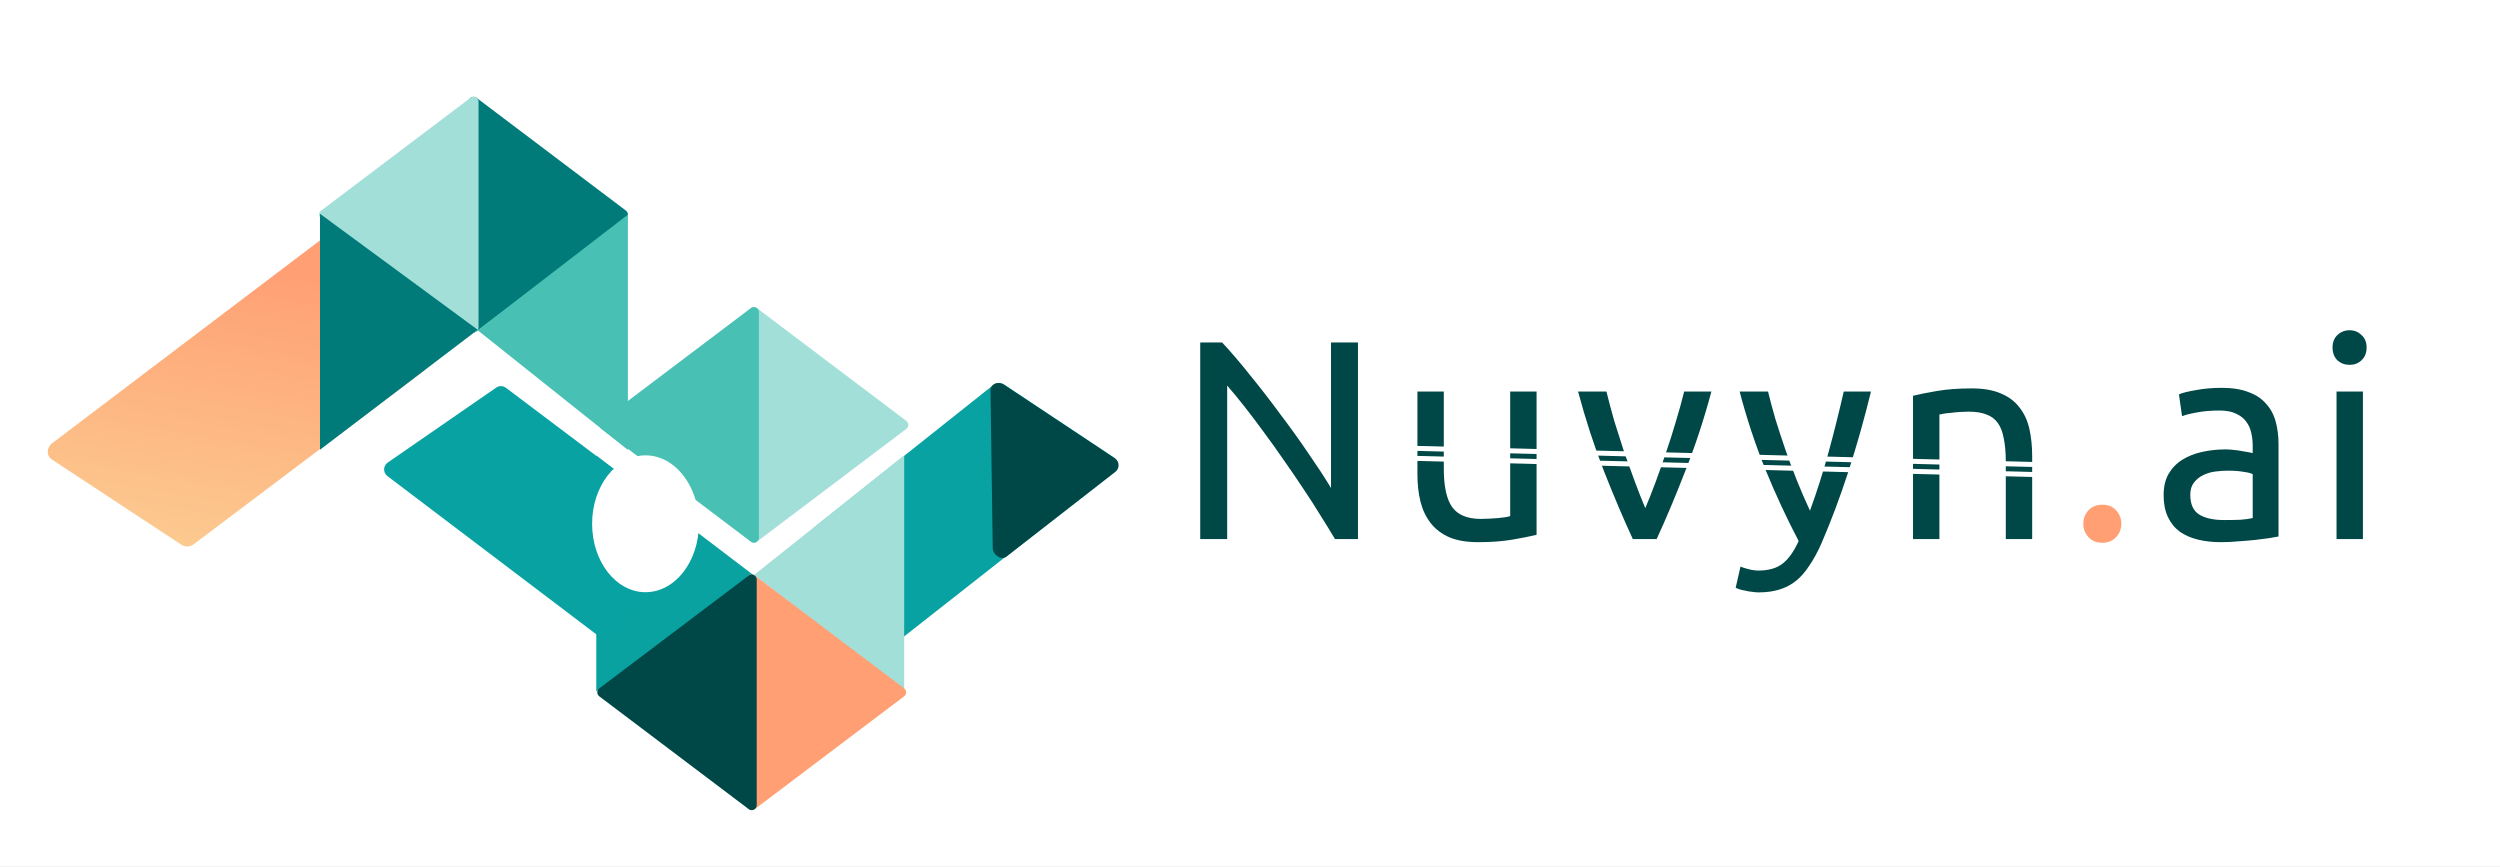
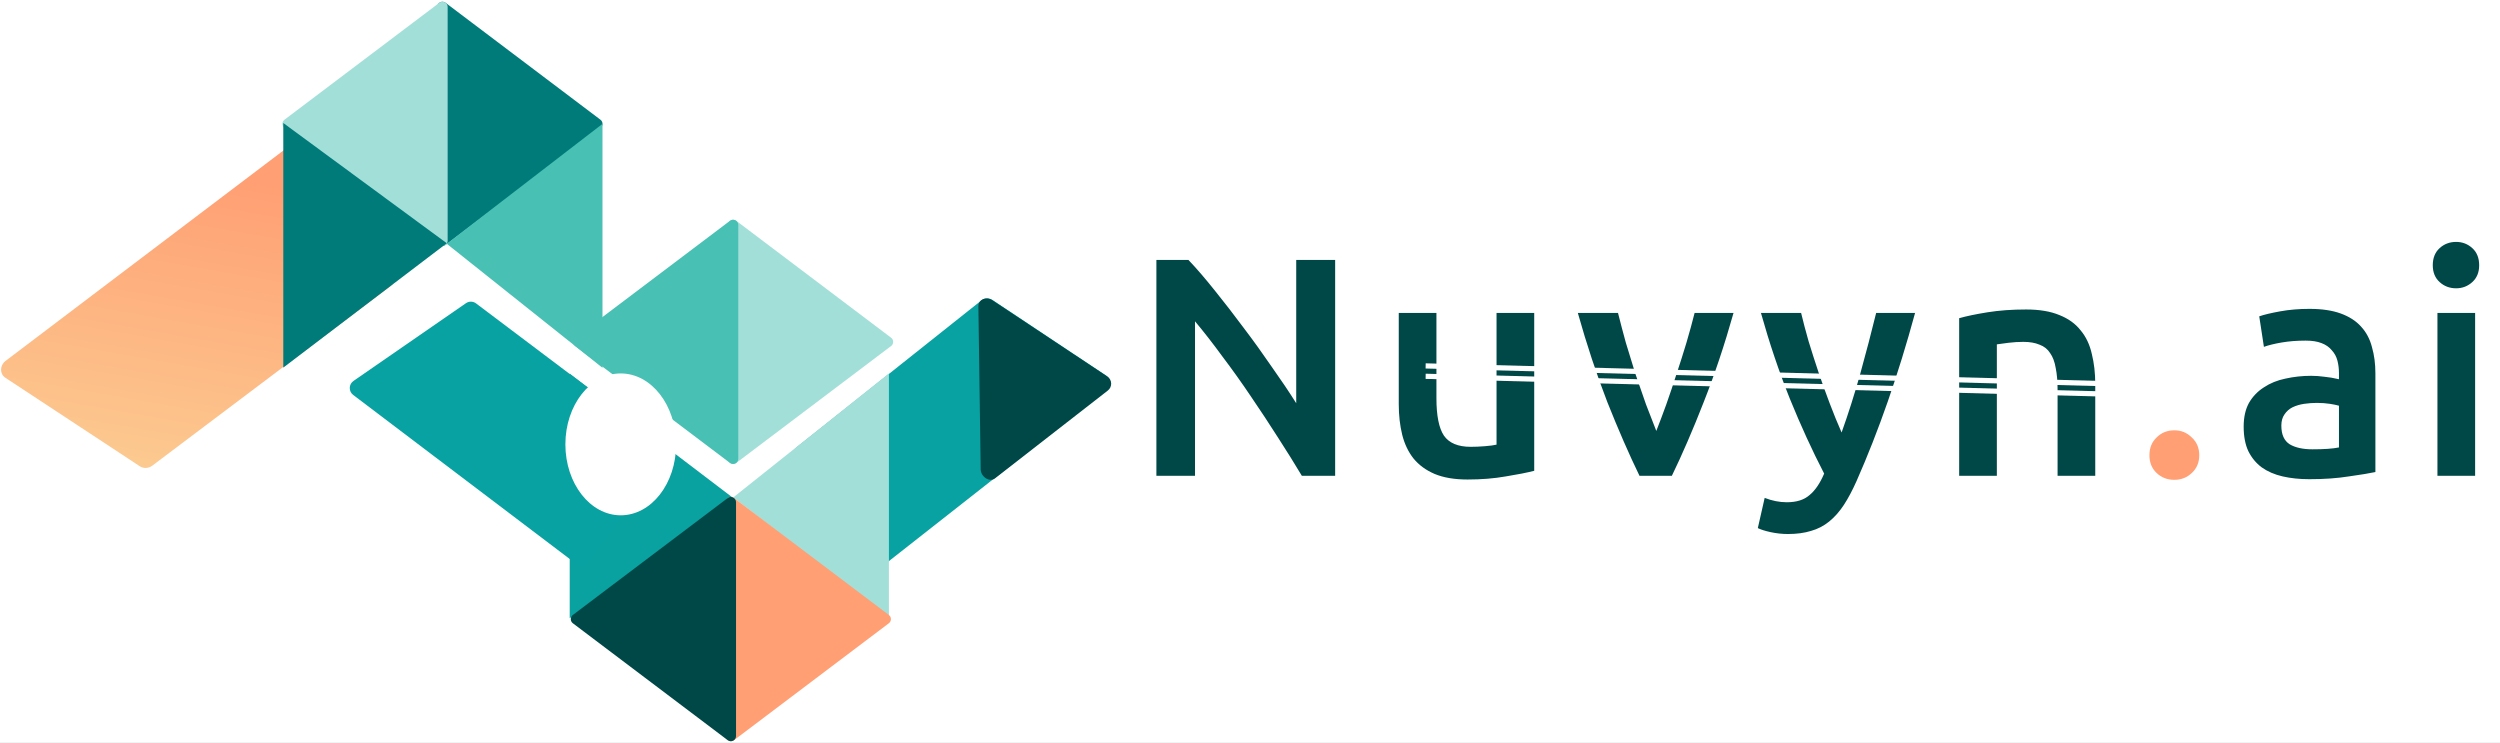
- <svg xmlns="http://www.w3.org/2000/svg" width="1498" height="519" viewBox="0 0 1498 519" fill="none">
+ <svg xmlns="http://www.w3.org/2000/svg" width="1445" height="429" viewBox="0 0 1445 429" fill="none">
  <g clip-path="url(#clip0_5_2)">
-     <rect width="1498" height="519" fill="white" />
-     <path d="M375.067 130.988C376.657 129.788 376.657 127.4 375.067 126.199L285.546 58.611C283.57 57.119 280.738 58.529 280.738 61.005V196.182C280.738 198.658 283.57 200.068 285.546 198.576L375.067 130.988Z" fill="#007B7A" />
-     <path d="M108.861 326.526C110.982 327.922 113.876 327.763 116.042 326.131L253.624 222.456C256.399 220.364 257.074 216.578 255.131 213.999L202.064 143.577C200.117 140.994 196.282 140.603 193.507 142.705L31.214 265.605C27.798 268.192 27.732 273.124 31.083 275.33L108.861 326.526Z" fill="url(#paint0_linear_5_2)" />
-     <path d="M543.067 256.988C544.657 255.788 544.657 253.4 543.067 252.199L453.546 184.611C451.57 183.119 448.739 184.529 448.739 187.006V322.182C448.739 324.658 451.57 326.068 453.546 324.576L543.067 256.988Z" fill="#A3DFD9" />
-     <path d="M192.41 126.199C190.82 127.4 190.82 129.788 192.41 130.988L281.931 198.576C283.908 200.068 286.739 198.658 286.739 196.182V61.005C286.739 58.529 283.908 57.119 281.931 58.611L192.41 126.199Z" fill="#A3DFD9" />
-     <path d="M360.41 252.199C358.82 253.4 358.82 255.788 360.41 256.988L449.931 324.576C451.907 326.068 454.738 324.658 454.738 322.182V187.006C454.738 184.529 451.907 183.119 449.931 184.611L360.41 252.199Z" fill="#49C0B4" />
-     <path d="M286.239 197.594L191.739 128.094V269.474L286.239 197.594Z" fill="#007B7A" />
-     <path d="M286.239 197.907L376.239 128.594V269.594L286.239 197.907Z" fill="#49C0B4" />
-     <path d="M601.762 230.437C599.968 229.243 597.198 229.11 595.5 230.437L488.5 315.5C486.324 317.2 485.3 320.324 487 322.5L533.615 381.367C535.318 383.547 538.468 383.93 540.644 382.221L667.851 282.312C670.528 280.21 670.367 276.105 667.533 274.218L601.762 230.437Z" fill="#09A2A2" />
-     <path d="M451.792 344.847L357.292 414.347V272.966L451.792 344.847Z" fill="#09A2A0" />
-     <path d="M451.792 344.533L541.792 413.847V272.847L451.792 344.533Z" fill="#A3DFD9" />
-     <path d="M297.315 232.252C299.087 231.027 301.446 231.075 303.166 232.372L412.481 314.746C414.686 316.408 415.127 319.543 413.465 321.748L368.085 381.97C366.42 384.179 363.278 384.617 361.073 382.946L232.141 285.273C229.428 283.217 229.517 279.11 232.318 277.174L297.315 232.252Z" fill="#09A2A2" />
-     <path d="M668.105 274.668C670.907 276.605 670.995 280.715 668.278 282.769L603.094 333.5C599.792 335.997 594.819 332.38 594.837 328.241L593.5 234C593.518 229.979 598.192 228.214 601.5 230.5L668.105 274.668Z" fill="#004847" />
-     <path d="M418.792 313.847C418.792 336.49 404.466 354.847 386.792 354.847C369.119 354.847 354.792 336.49 354.792 313.847C354.792 291.203 369.119 272.847 386.792 272.847C404.466 272.847 418.792 291.203 418.792 313.847Z" fill="white" />
-     <path d="M541.757 412.452C543.347 413.653 543.347 416.041 541.757 417.241L452.236 484.829C450.259 486.321 447.428 484.911 447.428 482.435V347.258C447.428 344.782 450.259 343.372 452.236 344.864L541.757 412.452Z" fill="#FF9F73" />
-     <path d="M359.099 417.241C357.509 416.041 357.509 413.653 359.099 412.452L448.62 344.864C450.597 343.372 453.428 344.782 453.428 347.258V482.435C453.428 484.911 450.597 486.321 448.62 484.829L359.099 417.241Z" fill="#004847" />
-     <path d="M799.925 323C797.431 318.807 794.541 314.103 791.255 308.89C788.081 303.677 784.625 298.293 780.885 292.74C777.145 287.073 773.235 281.35 769.155 275.57C765.188 269.79 761.221 264.237 757.255 258.91C753.288 253.47 749.435 248.37 745.695 243.61C741.955 238.85 738.498 234.657 735.325 231.03V323H719.175V205.19H732.265C737.591 210.857 743.258 217.487 749.265 225.08C755.385 232.56 761.391 240.323 767.285 248.37C773.291 256.303 778.901 264.123 784.115 271.83C789.441 279.537 793.918 286.393 797.545 292.4V205.19H813.695V323H799.925ZM920.716 320.45C917.09 321.357 912.273 322.32 906.266 323.34C900.373 324.36 893.516 324.87 885.696 324.87C878.896 324.87 873.173 323.907 868.526 321.98C863.88 319.94 860.14 317.107 857.306 313.48C854.473 309.853 852.433 305.603 851.186 300.73C849.94 295.743 849.316 290.247 849.316 284.24V234.6H865.126V280.84C865.126 291.607 866.826 299.313 870.226 303.96C873.626 308.607 879.35 310.93 887.396 310.93C889.096 310.93 890.853 310.873 892.666 310.76C894.48 310.647 896.18 310.533 897.766 310.42C899.353 310.193 900.77 310.023 902.016 309.91C903.376 309.683 904.34 309.457 904.906 309.23V234.6H920.716V320.45ZM1025.47 234.6C1021.05 251.147 1015.84 267.013 1009.83 282.2C1003.94 297.387 998.217 310.987 992.664 323H978.384C972.83 310.987 967.05 297.387 961.044 282.2C955.15 267.013 949.994 251.147 945.574 234.6H962.574C963.934 240.153 965.52 246.103 967.334 252.45C969.26 258.683 971.244 264.917 973.284 271.15C975.437 277.27 977.59 283.22 979.744 289C981.897 294.78 983.937 299.937 985.864 304.47C987.79 299.937 989.83 294.78 991.984 289C994.137 283.22 996.234 277.27 998.274 271.15C1000.43 264.917 1002.41 258.683 1004.22 252.45C1006.15 246.103 1007.79 240.153 1009.15 234.6H1025.47ZM1042.9 339.49C1044.15 340.057 1045.74 340.567 1047.66 341.02C1049.7 341.587 1051.69 341.87 1053.61 341.87C1059.85 341.87 1064.72 340.453 1068.23 337.62C1071.75 334.9 1074.92 330.423 1077.75 324.19C1070.61 310.59 1063.93 296.197 1057.69 281.01C1051.57 265.71 1046.47 250.24 1042.39 234.6H1059.39C1060.64 239.7 1062.11 245.197 1063.81 251.09C1065.63 256.983 1067.61 263.047 1069.76 269.28C1071.92 275.513 1074.24 281.747 1076.73 287.98C1079.23 294.213 1081.83 300.22 1084.55 306C1088.86 294.1 1092.6 282.313 1095.77 270.64C1098.95 258.967 1101.95 246.953 1104.78 234.6H1121.1C1117.02 251.26 1112.49 267.297 1107.5 282.71C1102.52 298.01 1097.13 312.347 1091.35 325.72C1089.09 330.82 1086.71 335.183 1084.21 338.81C1081.83 342.55 1079.17 345.61 1076.22 347.99C1073.28 350.37 1069.93 352.127 1066.19 353.26C1062.57 354.393 1058.43 354.96 1053.78 354.96C1052.54 354.96 1051.23 354.847 1049.87 354.62C1048.51 354.507 1047.15 354.28 1045.79 353.94C1044.55 353.713 1043.36 353.43 1042.22 353.09C1041.2 352.75 1040.47 352.467 1040.01 352.24L1042.9 339.49ZM1146.28 237.15C1149.9 236.243 1154.72 235.28 1160.73 234.26C1166.73 233.24 1173.65 232.73 1181.47 232.73C1188.49 232.73 1194.33 233.75 1198.98 235.79C1203.62 237.717 1207.31 240.493 1210.03 244.12C1212.86 247.633 1214.84 251.883 1215.98 256.87C1217.11 261.857 1217.68 267.353 1217.68 273.36V323H1201.87V276.76C1201.87 271.32 1201.47 266.673 1200.68 262.82C1200 258.967 1198.81 255.85 1197.11 253.47C1195.41 251.09 1193.14 249.39 1190.31 248.37C1187.47 247.237 1183.96 246.67 1179.77 246.67C1178.07 246.67 1176.31 246.727 1174.5 246.84C1172.68 246.953 1170.93 247.123 1169.23 247.35C1167.64 247.463 1166.17 247.633 1164.81 247.86C1163.56 248.087 1162.65 248.257 1162.09 248.37V323H1146.28V237.15ZM1332.65 311.61C1336.39 311.61 1339.68 311.553 1342.51 311.44C1345.46 311.213 1347.89 310.873 1349.82 310.42V284.07C1348.69 283.503 1346.82 283.05 1344.21 282.71C1341.72 282.257 1338.66 282.03 1335.03 282.03C1332.65 282.03 1330.1 282.2 1327.38 282.54C1324.77 282.88 1322.34 283.617 1320.07 284.75C1317.92 285.77 1316.1 287.243 1314.63 289.17C1313.16 290.983 1312.42 293.42 1312.42 296.48C1312.42 302.147 1314.23 306.113 1317.86 308.38C1321.49 310.533 1326.42 311.61 1332.65 311.61ZM1331.29 232.39C1337.64 232.39 1342.96 233.24 1347.27 234.94C1351.69 236.527 1355.2 238.85 1357.81 241.91C1360.53 244.857 1362.46 248.427 1363.59 252.62C1364.72 256.7 1365.29 261.233 1365.29 266.22V321.47C1363.93 321.697 1362 322.037 1359.51 322.49C1357.13 322.83 1354.41 323.17 1351.35 323.51C1348.29 323.85 1344.95 324.133 1341.32 324.36C1337.81 324.7 1334.29 324.87 1330.78 324.87C1325.79 324.87 1321.2 324.36 1317.01 323.34C1312.82 322.32 1309.19 320.733 1306.13 318.58C1303.07 316.313 1300.69 313.367 1298.99 309.74C1297.29 306.113 1296.44 301.75 1296.44 296.65C1296.44 291.777 1297.4 287.583 1299.33 284.07C1301.37 280.557 1304.09 277.723 1307.49 275.57C1310.89 273.417 1314.86 271.83 1319.39 270.81C1323.92 269.79 1328.68 269.28 1333.67 269.28C1335.26 269.28 1336.9 269.393 1338.6 269.62C1340.3 269.733 1341.89 269.96 1343.36 270.3C1344.95 270.527 1346.31 270.753 1347.44 270.98C1348.57 271.207 1349.37 271.377 1349.82 271.49V267.07C1349.82 264.463 1349.54 261.913 1348.97 259.42C1348.4 256.813 1347.38 254.547 1345.91 252.62C1344.44 250.58 1342.4 248.993 1339.79 247.86C1337.3 246.613 1334.01 245.99 1329.93 245.99C1324.72 245.99 1320.13 246.387 1316.16 247.18C1312.31 247.86 1309.42 248.597 1307.49 249.39L1305.62 236.3C1307.66 235.393 1311.06 234.543 1315.82 233.75C1320.58 232.843 1325.74 232.39 1331.29 232.39ZM1415.86 323H1400.05V234.6H1415.86V323ZM1407.87 218.62C1405.03 218.62 1402.6 217.713 1400.56 215.9C1398.63 213.973 1397.67 211.423 1397.67 208.25C1397.67 205.077 1398.63 202.583 1400.56 200.77C1402.6 198.843 1405.03 197.88 1407.87 197.88C1410.7 197.88 1413.08 198.843 1415.01 200.77C1417.05 202.583 1418.07 205.077 1418.07 208.25C1418.07 211.423 1417.05 213.973 1415.01 215.9C1413.08 217.713 1410.7 218.62 1407.87 218.62Z" fill="#004847" />
-     <path d="M1271.09 313.82C1271.09 316.88 1270.07 319.543 1268.03 321.81C1265.99 324.077 1263.22 325.21 1259.7 325.21C1256.19 325.21 1253.41 324.077 1251.37 321.81C1249.33 319.543 1248.31 316.88 1248.31 313.82C1248.31 310.76 1249.33 308.097 1251.37 305.83C1253.41 303.563 1256.19 302.43 1259.7 302.43C1263.22 302.43 1265.99 303.563 1268.03 305.83C1270.07 308.097 1271.09 310.76 1271.09 313.82Z" fill="#FF9F73" />
-     <line y1="-1.5" x2="450.154" y2="-1.5" transform="matrix(0.999659 0.0261298 -0.0147071 0.999892 842 270)" stroke="white" stroke-width="3" />
-     <line y1="-1.5" x2="450.154" y2="-1.5" transform="matrix(0.999659 0.0261298 -0.0147071 0.999892 842 276)" stroke="white" stroke-width="3" />
+     <rect width="1445" height="429" fill="white" />
+     <path d="M347.067 73.988C348.657 72.788 348.657 70.4 347.067 69.199L257.546 1.611C255.57 0.119 252.738 1.529 252.738 4.006V139.182C252.738 141.658 255.57 143.068 257.546 141.576L347.067 73.988Z" fill="#007B7A" />
+     <path d="M80.861 269.526C82.983 270.922 85.876 270.763 88.042 269.131L225.624 165.456C228.399 163.364 229.074 159.578 227.131 156.999L174.064 86.577C172.117 83.994 168.282 83.603 165.507 85.704L3.214 208.605C-0.202 211.192 -0.268 216.124 3.083 218.33L80.861 269.526Z" fill="url(#paint0_linear_5_2)" />
+     <path d="M515.067 199.988C516.657 198.788 516.657 196.4 515.067 195.199L425.546 127.611C423.57 126.119 420.739 127.529 420.739 130.006V265.182C420.739 267.658 423.57 269.068 425.546 267.576L515.067 199.988Z" fill="#A3DFD9" />
+     <path d="M164.41 69.199C162.82 70.4 162.82 72.788 164.41 73.988L253.931 141.576C255.908 143.068 258.739 141.658 258.739 139.182V4.005C258.739 1.529 255.908 0.119 253.931 1.611L164.41 69.199Z" fill="#A3DFD9" />
+     <path d="M332.41 195.199C330.82 196.4 330.82 198.788 332.41 199.988L421.931 267.576C423.907 269.068 426.738 267.658 426.738 265.182V130.006C426.738 127.529 423.907 126.119 421.931 127.611L332.41 195.199Z" fill="#49C0B4" />
+     <path d="M258.239 140.594L163.739 71.094V212.474L258.239 140.594Z" fill="#007B7A" />
+     <path d="M258.239 140.907L348.239 71.594V212.594L258.239 140.907Z" fill="#49C0B4" />
+     <path d="M573.762 173.437C571.968 172.243 569.198 172.11 567.5 173.437L460.5 258.5C458.324 260.2 457.3 263.324 459 265.5L505.615 324.367C507.318 326.547 510.468 326.93 512.644 325.221L639.851 225.312C642.528 223.21 642.367 219.105 639.533 217.218L573.762 173.437Z" fill="#09A2A2" />
+     <path d="M423.792 287.847L329.292 357.347V215.966L423.792 287.847Z" fill="#09A2A0" />
+     <path d="M423.792 287.533L513.792 356.847V215.847L423.792 287.533Z" fill="#A3DFD9" />
+     <path d="M269.315 175.252C271.087 174.027 273.446 174.075 275.166 175.372L384.481 257.746C386.686 259.408 387.127 262.543 385.465 264.748L340.085 324.97C338.42 327.179 335.278 327.617 333.073 325.946L204.141 228.273C201.428 226.217 201.517 222.11 204.318 220.174L269.315 175.252Z" fill="#09A2A2" />
+     <path d="M640.105 217.668C642.907 219.605 642.995 223.715 640.278 225.769L575.094 276.5C571.792 278.997 566.819 275.38 566.837 271.241L565.5 177C565.518 172.979 570.192 171.214 573.5 173.5L640.105 217.668Z" fill="#004847" />
+     <path d="M390.792 256.847C390.792 279.49 376.466 297.847 358.792 297.847C341.119 297.847 326.792 279.49 326.792 256.847C326.792 234.203 341.119 215.847 358.792 215.847C376.466 215.847 390.792 234.203 390.792 256.847Z" fill="white" />
+     <path d="M513.757 355.452C515.347 356.653 515.347 359.041 513.757 360.241L424.236 427.829C422.259 429.321 419.428 427.911 419.428 425.435V290.258C419.428 287.782 422.259 286.372 424.236 287.864L513.757 355.452Z" fill="#FF9F73" />
+     <path d="M331.099 360.241C329.509 359.041 329.509 356.653 331.099 355.452L420.62 287.864C422.597 286.372 425.428 287.782 425.428 290.258V425.435C425.428 427.911 422.597 429.321 420.62 427.829L331.099 360.241Z" fill="#004847" />
+     <path d="M752.457 275C748.377 268.16 743.817 260.84 738.777 253.04C733.737 245.12 728.517 237.2 723.117 229.28C717.717 221.24 712.197 213.5 706.557 206.06C701.037 198.5 695.757 191.72 690.717 185.72V275H668.397V150.26H686.937C691.737 155.3 696.897 161.3 702.417 168.26C707.937 175.1 713.457 182.24 718.977 189.68C724.617 197.12 730.017 204.62 735.177 212.18C740.457 219.62 745.137 226.58 749.217 233.06V150.26H771.717V275H752.457ZM886.779 272.12C882.579 273.2 877.119 274.28 870.399 275.36C863.679 276.56 856.299 277.16 848.259 277.16C840.699 277.16 834.339 276.08 829.179 273.92C824.139 271.76 820.059 268.76 816.939 264.92C813.939 261.08 811.779 256.52 810.459 251.24C809.139 245.84 808.479 239.96 808.479 233.6V180.86H830.259V230.18C830.259 240.26 831.699 247.46 834.579 251.78C837.579 256.1 842.739 258.26 850.059 258.26C852.699 258.26 855.459 258.14 858.339 257.9C861.339 257.66 863.559 257.36 864.999 257V180.86H886.779V272.12ZM947.621 275C941.621 262.64 935.441 248.48 929.081 232.52C922.841 216.44 917.141 199.22 911.981 180.86H935.201C936.521 186.14 938.021 191.84 939.701 197.96C941.501 203.96 943.361 210.02 945.281 216.14C947.321 222.14 949.361 228.02 951.401 233.78C953.561 239.42 955.541 244.52 957.341 249.08C959.141 244.52 961.061 239.42 963.101 233.78C965.141 228.02 967.121 222.14 969.041 216.14C971.081 210.02 973.001 203.96 974.801 197.96C976.601 191.84 978.161 186.14 979.481 180.86H1001.98C996.821 199.22 991.061 216.44 984.701 232.52C978.461 248.48 972.341 262.64 966.341 275H947.621ZM1106.92 180.86C1097.2 216.62 1085.92 249.02 1073.08 278.06C1070.68 283.46 1068.22 288.08 1065.7 291.92C1063.18 295.76 1060.36 298.94 1057.24 301.46C1054.12 303.98 1050.64 305.78 1046.8 306.86C1042.96 308.06 1038.52 308.66 1033.48 308.66C1030.12 308.66 1026.76 308.3 1023.4 307.58C1020.16 306.86 1017.7 306.08 1016.02 305.24L1019.98 287.78C1024.3 289.46 1028.56 290.3 1032.76 290.3C1038.4 290.3 1042.78 288.92 1045.9 286.16C1049.14 283.52 1051.96 279.38 1054.36 273.74C1047.52 260.54 1040.92 246.14 1034.56 230.54C1028.32 214.94 1022.74 198.38 1017.82 180.86H1041.04C1042.24 185.9 1043.68 191.36 1045.36 197.24C1047.16 203.12 1049.08 209.12 1051.12 215.24C1053.16 221.24 1055.32 227.24 1057.6 233.24C1059.88 239.24 1062.16 244.82 1064.44 249.98C1068.28 239.3 1071.88 227.96 1075.24 215.96C1078.6 203.84 1081.66 192.14 1084.42 180.86H1106.92ZM1132.4 183.92C1136.6 182.72 1142.06 181.58 1148.78 180.5C1155.5 179.42 1162.94 178.88 1171.1 178.88C1178.78 178.88 1185.2 179.96 1190.36 182.12C1195.52 184.16 1199.6 187.1 1202.6 190.94C1205.72 194.66 1207.88 199.22 1209.08 204.62C1210.4 209.9 1211.06 215.72 1211.06 222.08V275H1189.28V225.5C1189.28 220.46 1188.92 216.2 1188.2 212.72C1187.6 209.12 1186.52 206.24 1184.96 204.08C1183.52 201.8 1181.48 200.18 1178.84 199.22C1176.32 198.14 1173.2 197.6 1169.48 197.6C1166.72 197.6 1163.84 197.78 1160.84 198.14C1157.84 198.5 1155.62 198.8 1154.18 199.04V275H1132.4V183.92ZM1336.62 259.7C1343.34 259.7 1348.44 259.34 1351.92 258.62V234.5C1350.72 234.14 1348.98 233.78 1346.7 233.42C1344.42 233.06 1341.9 232.88 1339.14 232.88C1336.74 232.88 1334.28 233.06 1331.76 233.42C1329.36 233.78 1327.14 234.44 1325.1 235.4C1323.18 236.36 1321.62 237.74 1320.42 239.54C1319.22 241.22 1318.62 243.38 1318.62 246.02C1318.62 251.18 1320.24 254.78 1323.48 256.82C1326.72 258.74 1331.1 259.7 1336.62 259.7ZM1334.82 178.52C1342.02 178.52 1348.08 179.42 1353 181.22C1357.92 183.02 1361.82 185.54 1364.7 188.78C1367.7 192.02 1369.8 195.98 1371 200.66C1372.32 205.22 1372.98 210.26 1372.98 215.78V272.84C1369.62 273.56 1364.52 274.4 1357.68 275.36C1350.96 276.44 1343.34 276.98 1334.82 276.98C1329.18 276.98 1324.02 276.44 1319.34 275.36C1314.66 274.28 1310.64 272.54 1307.28 270.14C1304.04 267.74 1301.46 264.62 1299.54 260.78C1297.74 256.94 1296.84 252.2 1296.84 246.56C1296.84 241.16 1297.86 236.6 1299.9 232.88C1302.06 229.16 1304.94 226.16 1308.54 223.88C1312.14 221.48 1316.28 219.8 1320.96 218.84C1325.76 217.76 1330.74 217.22 1335.9 217.22C1338.3 217.22 1340.82 217.4 1343.46 217.76C1346.1 218 1348.92 218.48 1351.92 219.2V215.6C1351.92 213.08 1351.62 210.68 1351.02 208.4C1350.42 206.12 1349.34 204.14 1347.78 202.46C1346.34 200.66 1344.36 199.28 1341.84 198.32C1339.44 197.36 1336.38 196.88 1332.66 196.88C1327.62 196.88 1323 197.24 1318.8 197.96C1314.6 198.68 1311.18 199.52 1308.54 200.48L1305.84 182.84C1308.6 181.88 1312.62 180.92 1317.9 179.96C1323.18 179 1328.82 178.52 1334.82 178.52ZM1430.62 275H1408.84V180.86H1430.62V275ZM1432.96 153.32C1432.96 157.4 1431.64 160.64 1429 163.04C1426.36 165.44 1423.24 166.64 1419.64 166.64C1415.92 166.64 1412.74 165.44 1410.1 163.04C1407.46 160.64 1406.14 157.4 1406.14 153.32C1406.14 149.12 1407.46 145.82 1410.1 143.42C1412.74 141.02 1415.92 139.82 1419.64 139.82C1423.24 139.82 1426.36 141.02 1429 143.42C1431.64 145.82 1432.96 149.12 1432.96 153.32Z" fill="#004847" />
+     <path d="M1271.17 263.12C1271.17 267.32 1269.73 270.74 1266.85 273.38C1264.09 276.02 1260.73 277.34 1256.77 277.34C1252.69 277.34 1249.27 276.02 1246.51 273.38C1243.75 270.74 1242.37 267.32 1242.37 263.12C1242.37 258.92 1243.75 255.5 1246.51 252.86C1249.27 250.1 1252.69 248.72 1256.77 248.72C1260.73 248.72 1264.09 250.1 1266.85 252.86C1269.73 255.5 1271.17 258.92 1271.17 263.12Z" fill="#FF9F73" />
+     <line y1="-1.5" x2="450.154" y2="-1.5" transform="matrix(0.999659 0.0261298 -0.0147071 0.999892 824 213)" stroke="white" stroke-width="3" />
+     <line y1="-1.5" x2="450.154" y2="-1.5" transform="matrix(0.999659 0.0261298 -0.0147071 0.999892 824 219)" stroke="white" stroke-width="3" />
  </g>
  <defs>
-     <linearGradient id="paint0_linear_5_2" x1="60.674" y1="319.146" x2="91.016" y2="146.899" gradientUnits="userSpaceOnUse">
+     <linearGradient id="paint0_linear_5_2" x1="32.674" y1="262.146" x2="63.016" y2="89.899" gradientUnits="userSpaceOnUse">
      <stop stop-color="#FCCA90" />
      <stop offset="1" stop-color="#FF9F73" />
    </linearGradient>
    <clipPath id="clip0_5_2">
-       <rect width="1498" height="519" fill="white" />
+       <rect width="1445" height="429" fill="white" />
    </clipPath>
  </defs>
</svg>
